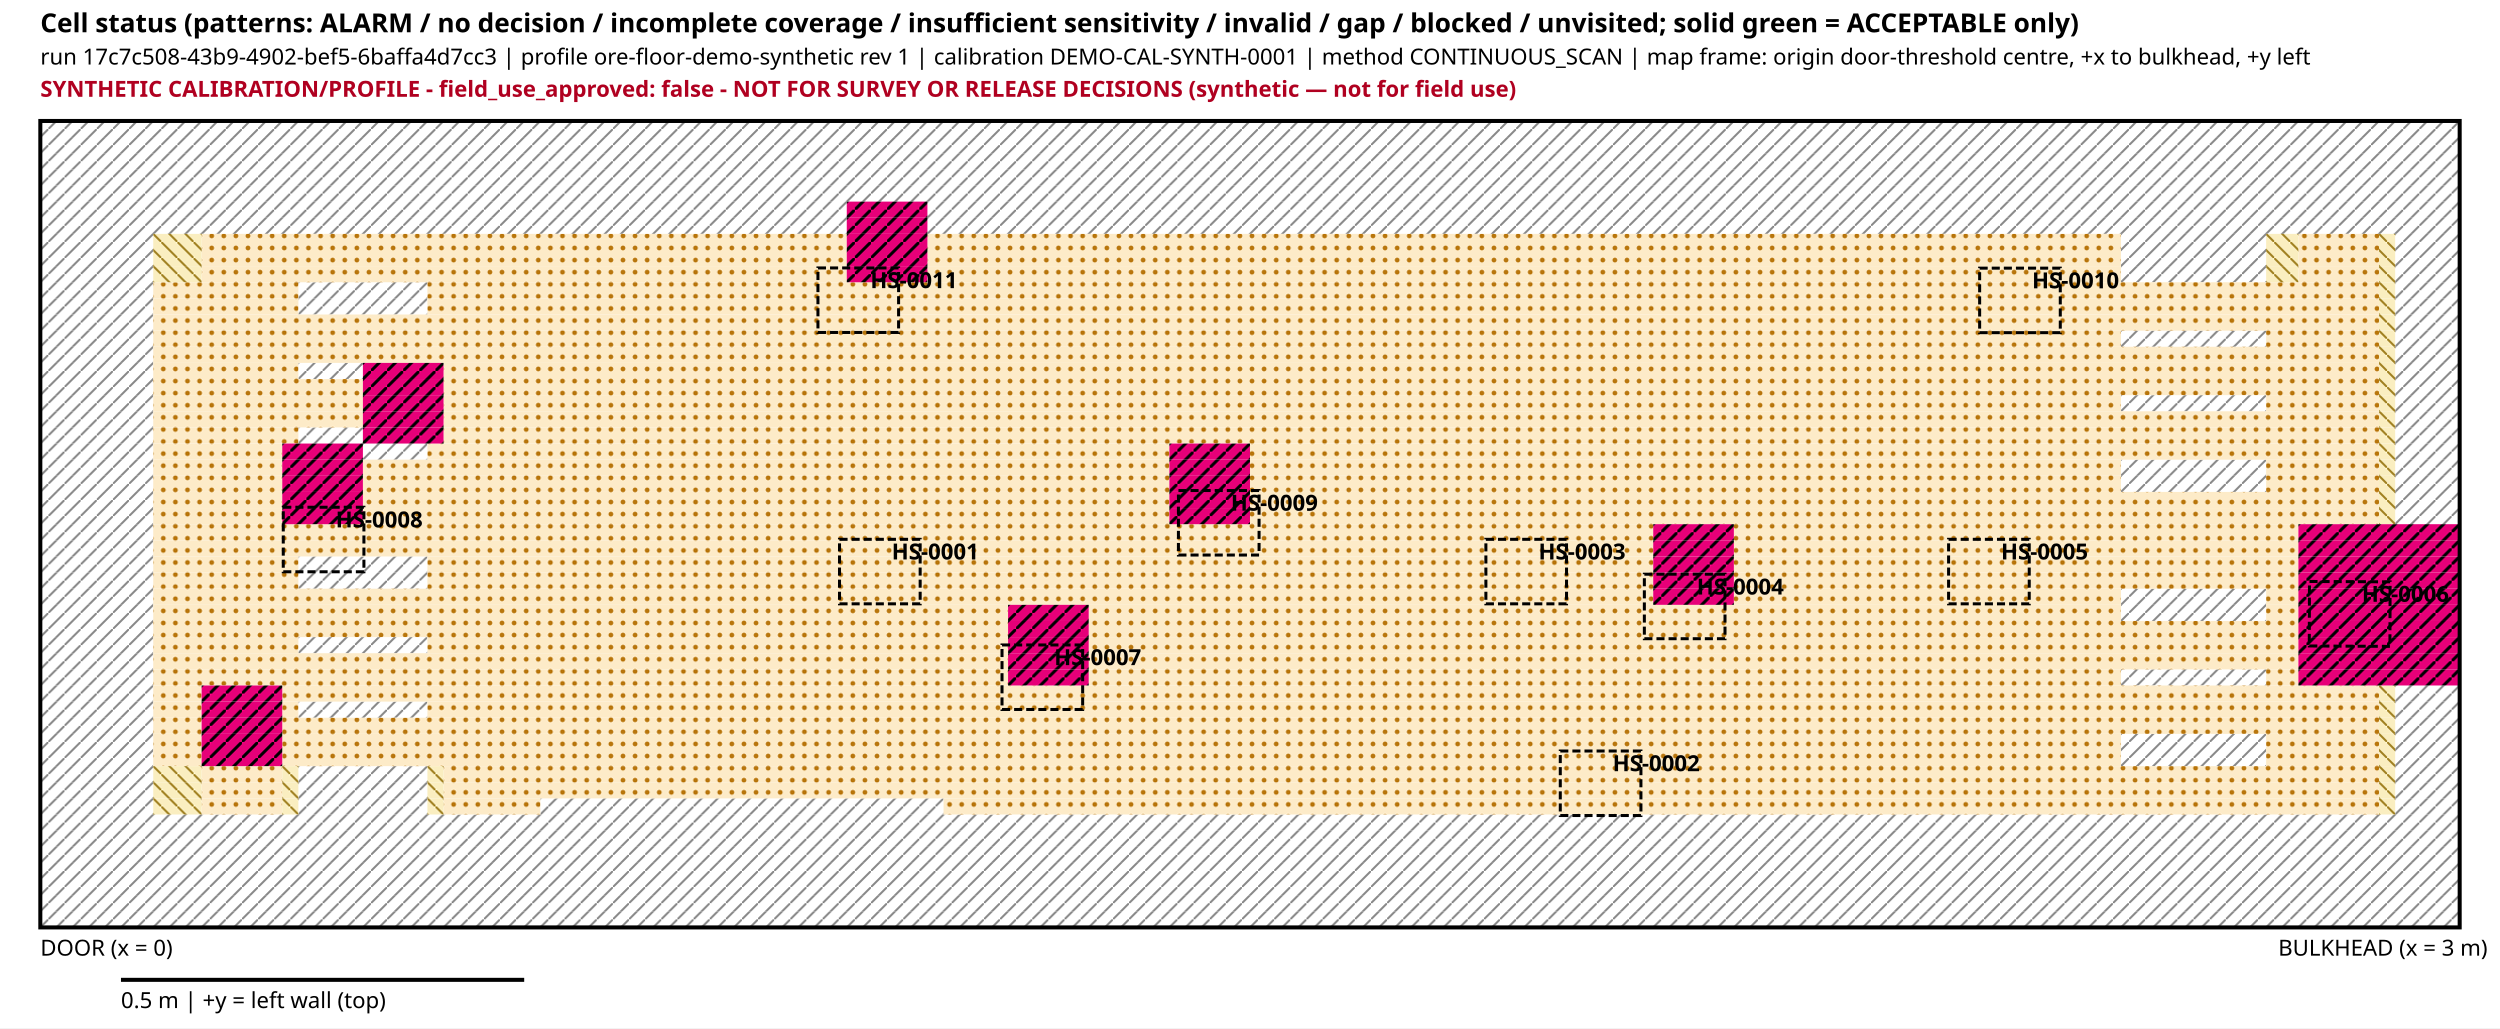
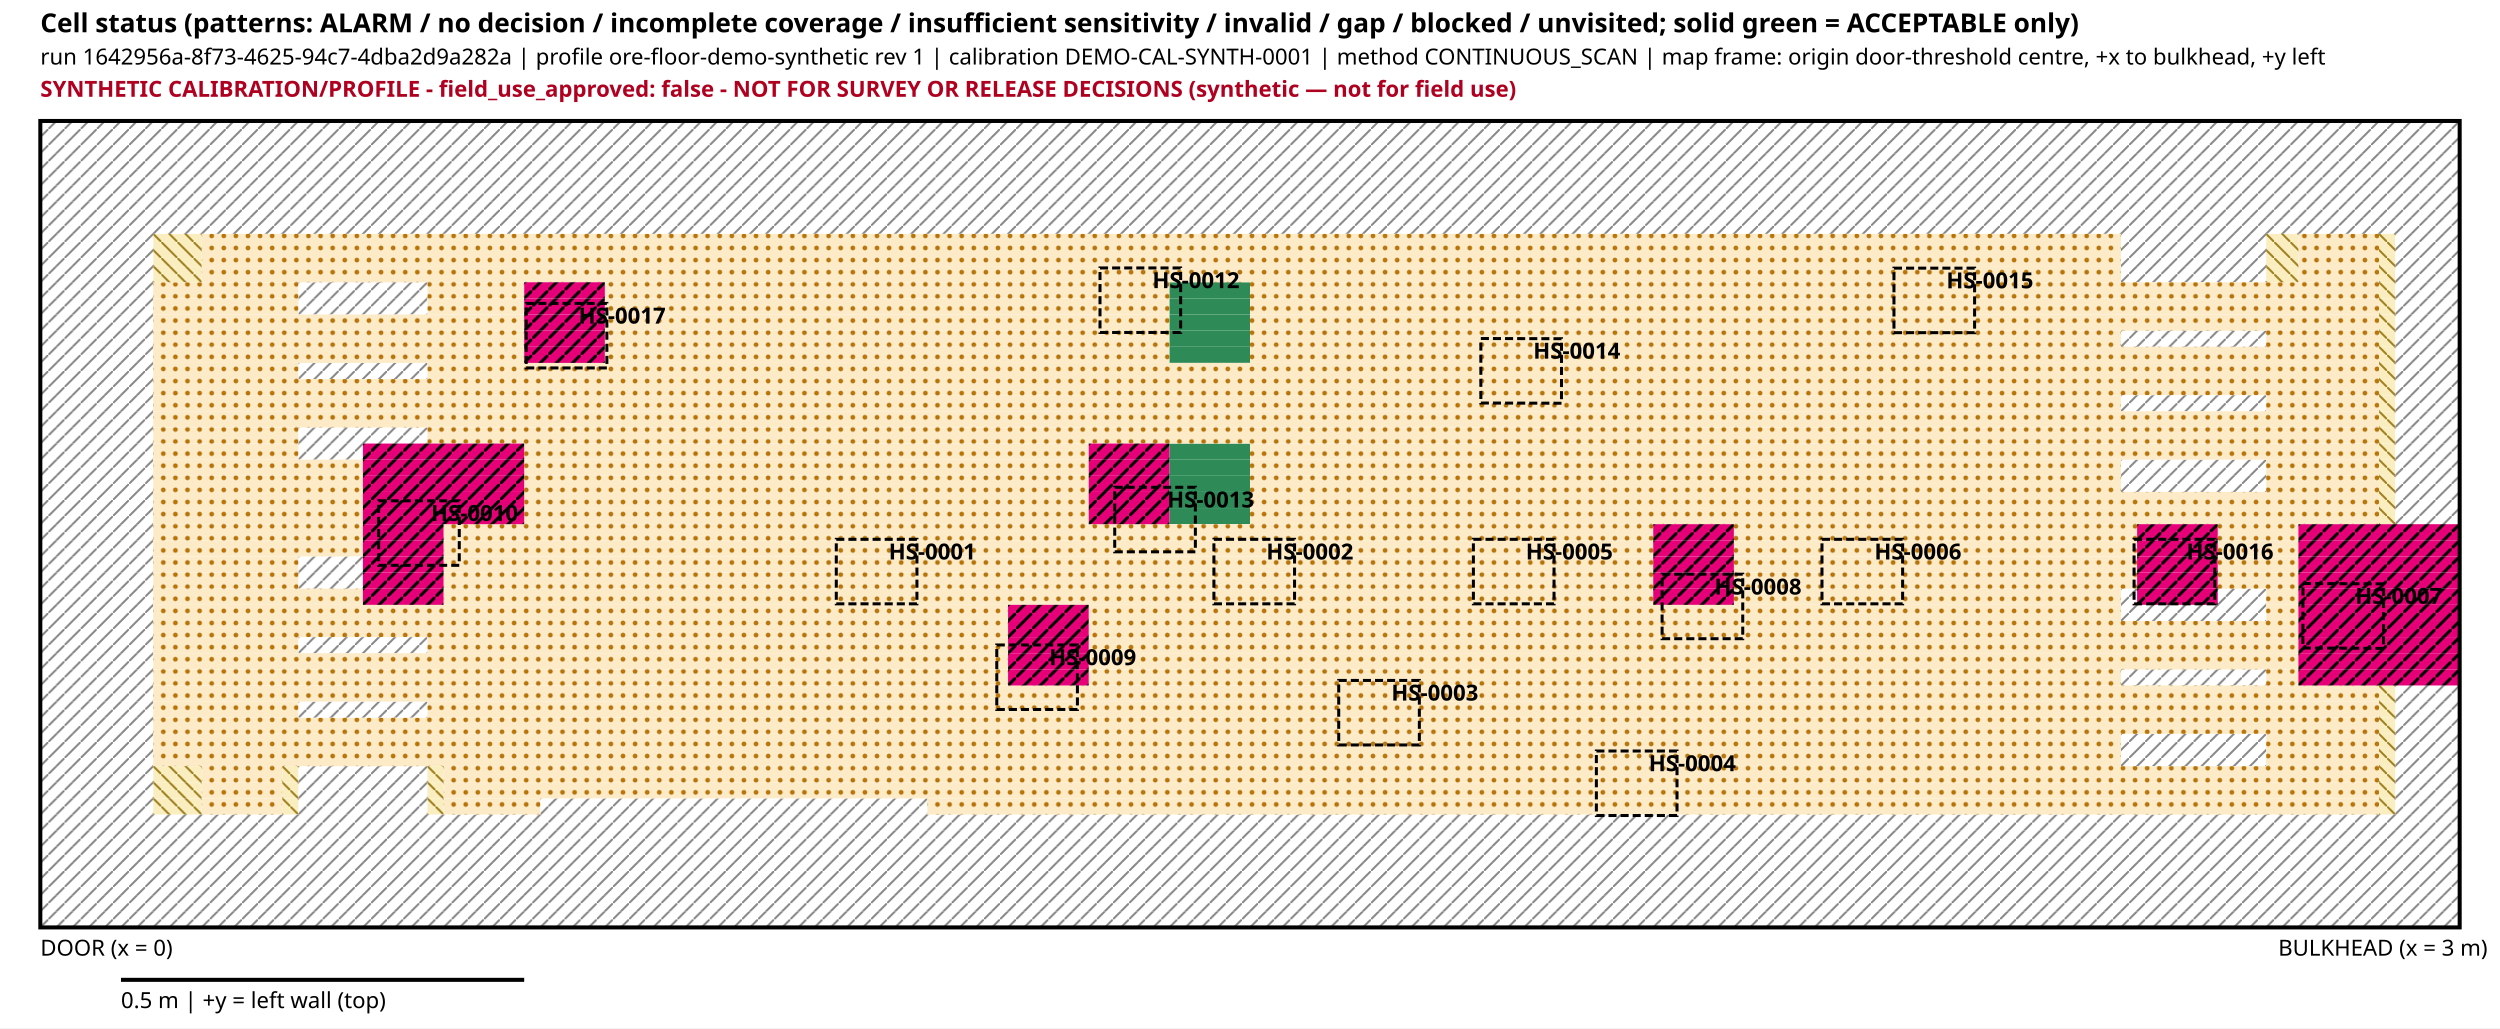
<svg xmlns="http://www.w3.org/2000/svg" width="1240" height="510" viewBox="0 0 1240 510" font-family="sans-serif" font-size="11">
  <defs>
    <pattern id="p-UNVISITED" width="8" height="8" patternUnits="userSpaceOnUse">
      <rect width="8" height="8" fill="#fff" />
      <path d="M0 8L8 0" stroke="#888" stroke-width="1" />
    </pattern>
    <pattern id="p-INVALID_DATA" width="8" height="8" patternUnits="userSpaceOnUse">
      <rect width="8" height="8" fill="#f6d5d5" />
      <path d="M0 0L8 8M0 8L8 0" stroke="#c83c3c" stroke-width="1" />
    </pattern>
    <pattern id="p-INSUFFICIENT_SENSITIVITY" width="6" height="6" patternUnits="userSpaceOnUse">
      <rect width="6" height="6" fill="#fdebc8" />
      <circle cx="3" cy="3" r="1.2" fill="#b9770e" />
    </pattern>
    <pattern id="p-BLOCKED" width="8" height="8" patternUnits="userSpaceOnUse">
      <rect width="8" height="8" fill="#e4dcf0" />
      <path d="M0 4H8" stroke="#785aa0" stroke-width="2" />
    </pattern>
    <pattern id="p-EXCLUDED" width="8" height="8" patternUnits="userSpaceOnUse">
      <rect width="8" height="8" fill="#5a5a5a" />
    </pattern>
    <pattern id="p-ACCEPTABLE" width="8" height="8" patternUnits="userSpaceOnUse">
      <rect width="8" height="8" fill="#2e8b57" />
    </pattern>
    <pattern id="p-NO_DECISION" width="8" height="8" patternUnits="userSpaceOnUse">
      <rect width="8" height="8" fill="#e6e6f2" />
      <path d="M0 4H8M4 0V8" stroke="#6a6aa0" stroke-width="1" />
    </pattern>
    <pattern id="p-INCOMPLETE_COVERAGE" width="8" height="8" patternUnits="userSpaceOnUse">
      <rect width="8" height="8" fill="#faeec0" />
      <path d="M0 0L8 8" stroke="#a08020" stroke-width="1" />
    </pattern>
    <pattern id="p-ALARM" width="8" height="8" patternUnits="userSpaceOnUse">
      <rect width="8" height="8" fill="#e60078" />
      <path d="M0 8L8 0" stroke="#000" stroke-width="1.5" />
    </pattern>
    <pattern id="p-ACQUISITION_GAP" width="8" height="8" patternUnits="userSpaceOnUse">
      <rect width="8" height="8" fill="#ddd" />
      <circle cx="4" cy="4" r="2" fill="#666" />
    </pattern>
  </defs>
  <rect width="1240" height="510" fill="#fff" />
  <text x="20" y="16" font-size="13" font-weight="bold">Cell status (patterns: ALARM / no decision / incomplete coverage / insufficient sensitivity / invalid / gap / blocked / unvisited; solid green = ACCEPTABLE only)</text>
-   <text x="20" y="32">run 17c7c508-43b9-4902-bef5-6baffa4d7cc3 | profile ore-floor-demo-synthetic rev 1 | calibration DEMO-CAL-SYNTH-0001 | method CONTINUOUS_SCAN | map frame: origin door-threshold centre, +x to bulkhead, +y left</text>
+   <text x="20" y="32">run 1642956a-8f73-4625-94c7-4dba2d9a282a | profile ore-floor-demo-synthetic rev 1 | calibration DEMO-CAL-SYNTH-0001 | method CONTINUOUS_SCAN | map frame: origin door-threshold centre, +x to bulkhead, +y left</text>
  <text x="20" y="48" fill="#b00020" font-weight="bold">SYNTHETIC CALIBRATION/PROFILE - field_use_approved: false - NOT FOR SURVEY OR RELEASE DECISIONS (synthetic — not for field use)</text>
  <rect x="20.0" y="452.0" width="1200.0" height="8.0" fill="url(#p-UNVISITED)" />
  <rect x="20.0" y="444.0" width="1200.0" height="8.0" fill="url(#p-UNVISITED)" />
  <rect x="20.0" y="436.0" width="1200.0" height="8.0" fill="url(#p-UNVISITED)" />
  <rect x="20.0" y="428.0" width="1200.0" height="8.0" fill="url(#p-UNVISITED)" />
  <rect x="20.0" y="420.0" width="1200.0" height="8.0" fill="url(#p-UNVISITED)" />
  <rect x="20.0" y="412.0" width="1200.0" height="8.0" fill="url(#p-UNVISITED)" />
  <rect x="20.0" y="404.0" width="1200.0" height="8.0" fill="url(#p-UNVISITED)" />
  <rect x="20.0" y="396.0" width="56.0" height="8.0" fill="url(#p-UNVISITED)" />
  <rect x="148.0" y="396.0" width="64.0" height="8.0" fill="url(#p-UNVISITED)" />
-   <rect x="268.0" y="396.0" width="200.0" height="8.0" fill="url(#p-UNVISITED)" />
+   <rect x="268.0" y="396.0" width="192.0" height="8.0" fill="url(#p-UNVISITED)" />
  <rect x="1188.0" y="396.0" width="32.0" height="8.0" fill="url(#p-UNVISITED)" />
  <rect x="20.0" y="388.0" width="56.0" height="8.0" fill="url(#p-UNVISITED)" />
  <rect x="148.0" y="388.0" width="64.0" height="8.0" fill="url(#p-UNVISITED)" />
  <rect x="1188.0" y="388.0" width="32.0" height="8.0" fill="url(#p-UNVISITED)" />
  <rect x="20.0" y="380.0" width="56.0" height="8.0" fill="url(#p-UNVISITED)" />
  <rect x="148.0" y="380.0" width="64.0" height="8.0" fill="url(#p-UNVISITED)" />
  <rect x="1188.0" y="380.0" width="32.0" height="8.0" fill="url(#p-UNVISITED)" />
  <rect x="20.0" y="372.0" width="56.0" height="8.0" fill="url(#p-UNVISITED)" />
  <rect x="1052.0" y="372.0" width="72.0" height="8.0" fill="url(#p-UNVISITED)" />
  <rect x="1188.0" y="372.0" width="32.0" height="8.0" fill="url(#p-UNVISITED)" />
  <rect x="20.0" y="364.0" width="56.0" height="8.0" fill="url(#p-UNVISITED)" />
  <rect x="1052.0" y="364.0" width="72.0" height="8.0" fill="url(#p-UNVISITED)" />
  <rect x="1188.0" y="364.0" width="32.0" height="8.0" fill="url(#p-UNVISITED)" />
  <rect x="20.0" y="356.0" width="56.0" height="8.0" fill="url(#p-UNVISITED)" />
  <rect x="1188.0" y="356.0" width="32.0" height="8.0" fill="url(#p-UNVISITED)" />
  <rect x="20.0" y="348.0" width="56.0" height="8.0" fill="url(#p-UNVISITED)" />
  <rect x="148.0" y="348.0" width="64.0" height="8.0" fill="url(#p-UNVISITED)" />
  <rect x="1188.0" y="348.0" width="32.0" height="8.0" fill="url(#p-UNVISITED)" />
  <rect x="20.0" y="340.0" width="56.0" height="8.0" fill="url(#p-UNVISITED)" />
  <rect x="1188.0" y="340.0" width="32.0" height="8.0" fill="url(#p-UNVISITED)" />
  <rect x="20.0" y="332.0" width="56.0" height="8.0" fill="url(#p-UNVISITED)" />
  <rect x="1052.0" y="332.0" width="72.0" height="8.0" fill="url(#p-UNVISITED)" />
  <rect x="20.0" y="324.0" width="56.0" height="8.0" fill="url(#p-UNVISITED)" />
  <rect x="20.0" y="316.0" width="56.0" height="8.0" fill="url(#p-UNVISITED)" />
  <rect x="148.0" y="316.0" width="64.0" height="8.0" fill="url(#p-UNVISITED)" />
  <rect x="20.0" y="308.0" width="56.0" height="8.0" fill="url(#p-UNVISITED)" />
  <rect x="20.0" y="300.0" width="56.0" height="8.0" fill="url(#p-UNVISITED)" />
  <rect x="1052.0" y="300.0" width="72.0" height="8.0" fill="url(#p-UNVISITED)" />
  <rect x="20.0" y="292.0" width="56.0" height="8.0" fill="url(#p-UNVISITED)" />
-   <rect x="1052.0" y="292.0" width="72.0" height="8.0" fill="url(#p-UNVISITED)" />
+   <rect x="1052.0" y="292.0" width="8.0" height="8.0" fill="url(#p-UNVISITED)" />
+   <rect x="1100.0" y="292.0" width="24.0" height="8.0" fill="url(#p-UNVISITED)" />
  <rect x="20.0" y="284.0" width="56.0" height="8.0" fill="url(#p-UNVISITED)" />
-   <rect x="148.0" y="284.0" width="64.0" height="8.0" fill="url(#p-UNVISITED)" />
+   <rect x="148.0" y="284.0" width="32.0" height="8.0" fill="url(#p-UNVISITED)" />
  <rect x="20.0" y="276.0" width="56.0" height="8.0" fill="url(#p-UNVISITED)" />
-   <rect x="148.0" y="276.0" width="64.0" height="8.0" fill="url(#p-UNVISITED)" />
+   <rect x="148.0" y="276.0" width="32.0" height="8.0" fill="url(#p-UNVISITED)" />
  <rect x="20.0" y="268.0" width="56.0" height="8.0" fill="url(#p-UNVISITED)" />
  <rect x="20.0" y="260.0" width="56.0" height="8.0" fill="url(#p-UNVISITED)" />
  <rect x="20.0" y="252.0" width="56.0" height="8.0" fill="url(#p-UNVISITED)" />
  <rect x="1188.0" y="252.0" width="32.0" height="8.0" fill="url(#p-UNVISITED)" />
  <rect x="20.0" y="244.0" width="56.0" height="8.0" fill="url(#p-UNVISITED)" />
  <rect x="1188.0" y="244.0" width="32.0" height="8.0" fill="url(#p-UNVISITED)" />
  <rect x="20.0" y="236.0" width="56.0" height="8.0" fill="url(#p-UNVISITED)" />
  <rect x="1052.0" y="236.0" width="72.0" height="8.0" fill="url(#p-UNVISITED)" />
  <rect x="1188.0" y="236.0" width="32.0" height="8.0" fill="url(#p-UNVISITED)" />
  <rect x="20.0" y="228.0" width="56.0" height="8.0" fill="url(#p-UNVISITED)" />
  <rect x="1052.0" y="228.0" width="72.0" height="8.0" fill="url(#p-UNVISITED)" />
  <rect x="1188.0" y="228.0" width="32.0" height="8.0" fill="url(#p-UNVISITED)" />
  <rect x="20.0" y="220.0" width="56.0" height="8.0" fill="url(#p-UNVISITED)" />
-   <rect x="180.0" y="220.0" width="32.0" height="8.0" fill="url(#p-UNVISITED)" />
+   <rect x="148.0" y="220.0" width="32.0" height="8.0" fill="url(#p-UNVISITED)" />
  <rect x="1188.0" y="220.0" width="32.0" height="8.0" fill="url(#p-UNVISITED)" />
  <rect x="20.0" y="212.0" width="56.0" height="8.0" fill="url(#p-UNVISITED)" />
-   <rect x="148.0" y="212.0" width="32.0" height="8.0" fill="url(#p-UNVISITED)" />
+   <rect x="148.0" y="212.0" width="64.0" height="8.0" fill="url(#p-UNVISITED)" />
  <rect x="1188.0" y="212.0" width="32.0" height="8.0" fill="url(#p-UNVISITED)" />
  <rect x="20.0" y="204.0" width="56.0" height="8.0" fill="url(#p-UNVISITED)" />
  <rect x="1188.0" y="204.0" width="32.0" height="8.0" fill="url(#p-UNVISITED)" />
  <rect x="20.0" y="196.0" width="56.0" height="8.0" fill="url(#p-UNVISITED)" />
  <rect x="1052.0" y="196.0" width="72.0" height="8.0" fill="url(#p-UNVISITED)" />
  <rect x="1188.0" y="196.0" width="32.0" height="8.0" fill="url(#p-UNVISITED)" />
  <rect x="20.0" y="188.0" width="56.0" height="8.0" fill="url(#p-UNVISITED)" />
  <rect x="1188.0" y="188.0" width="32.0" height="8.0" fill="url(#p-UNVISITED)" />
  <rect x="20.0" y="180.0" width="56.0" height="8.0" fill="url(#p-UNVISITED)" />
-   <rect x="148.0" y="180.0" width="32.0" height="8.0" fill="url(#p-UNVISITED)" />
+   <rect x="148.0" y="180.0" width="64.0" height="8.0" fill="url(#p-UNVISITED)" />
  <rect x="1188.0" y="180.0" width="32.0" height="8.0" fill="url(#p-UNVISITED)" />
  <rect x="20.0" y="172.0" width="56.0" height="8.0" fill="url(#p-UNVISITED)" />
  <rect x="1188.0" y="172.0" width="32.0" height="8.0" fill="url(#p-UNVISITED)" />
  <rect x="20.0" y="164.0" width="56.0" height="8.0" fill="url(#p-UNVISITED)" />
  <rect x="1052.0" y="164.0" width="72.0" height="8.0" fill="url(#p-UNVISITED)" />
  <rect x="1188.0" y="164.0" width="32.0" height="8.0" fill="url(#p-UNVISITED)" />
  <rect x="20.0" y="156.0" width="56.0" height="8.0" fill="url(#p-UNVISITED)" />
  <rect x="1188.0" y="156.0" width="32.0" height="8.0" fill="url(#p-UNVISITED)" />
  <rect x="20.0" y="148.0" width="56.0" height="8.0" fill="url(#p-UNVISITED)" />
  <rect x="148.0" y="148.0" width="64.0" height="8.0" fill="url(#p-UNVISITED)" />
  <rect x="1188.0" y="148.0" width="32.0" height="8.0" fill="url(#p-UNVISITED)" />
  <rect x="20.0" y="140.0" width="56.0" height="8.0" fill="url(#p-UNVISITED)" />
  <rect x="148.0" y="140.0" width="64.0" height="8.0" fill="url(#p-UNVISITED)" />
  <rect x="1188.0" y="140.0" width="32.0" height="8.0" fill="url(#p-UNVISITED)" />
  <rect x="20.0" y="132.0" width="56.0" height="8.0" fill="url(#p-UNVISITED)" />
  <rect x="1052.0" y="132.0" width="72.0" height="8.0" fill="url(#p-UNVISITED)" />
  <rect x="1188.0" y="132.0" width="32.0" height="8.0" fill="url(#p-UNVISITED)" />
  <rect x="20.0" y="124.0" width="56.0" height="8.0" fill="url(#p-UNVISITED)" />
  <rect x="1052.0" y="124.0" width="72.0" height="8.0" fill="url(#p-UNVISITED)" />
  <rect x="1188.0" y="124.0" width="32.0" height="8.0" fill="url(#p-UNVISITED)" />
  <rect x="20.0" y="116.0" width="56.0" height="8.0" fill="url(#p-UNVISITED)" />
  <rect x="1052.0" y="116.0" width="72.0" height="8.0" fill="url(#p-UNVISITED)" />
  <rect x="1188.0" y="116.0" width="32.0" height="8.0" fill="url(#p-UNVISITED)" />
-   <rect x="20.0" y="108.0" width="400.0" height="8.0" fill="url(#p-UNVISITED)" />
-   <rect x="460.0" y="108.0" width="760.0" height="8.0" fill="url(#p-UNVISITED)" />
-   <rect x="20.0" y="100.0" width="400.0" height="8.0" fill="url(#p-UNVISITED)" />
-   <rect x="460.0" y="100.0" width="760.0" height="8.0" fill="url(#p-UNVISITED)" />
+   <rect x="20.0" y="108.0" width="1200.0" height="8.0" fill="url(#p-UNVISITED)" />
+   <rect x="20.0" y="100.0" width="1200.0" height="8.0" fill="url(#p-UNVISITED)" />
  <rect x="20.0" y="92.0" width="1200.0" height="8.0" fill="url(#p-UNVISITED)" />
  <rect x="20.0" y="84.0" width="1200.0" height="8.0" fill="url(#p-UNVISITED)" />
  <rect x="20.0" y="76.0" width="1200.0" height="8.0" fill="url(#p-UNVISITED)" />
  <rect x="20.0" y="68.0" width="1200.0" height="8.0" fill="url(#p-UNVISITED)" />
  <rect x="20.0" y="60.0" width="1200.0" height="8.0" fill="url(#p-UNVISITED)" />
+   <rect x="580.0" y="252.0" width="40.0" height="8.0" fill="url(#p-ACCEPTABLE)" />
+   <rect x="580.0" y="244.0" width="40.0" height="8.0" fill="url(#p-ACCEPTABLE)" />
+   <rect x="580.0" y="236.0" width="40.0" height="8.0" fill="url(#p-ACCEPTABLE)" />
+   <rect x="580.0" y="228.0" width="40.0" height="8.0" fill="url(#p-ACCEPTABLE)" />
+   <rect x="580.0" y="220.0" width="40.0" height="8.0" fill="url(#p-ACCEPTABLE)" />
+   <rect x="580.0" y="172.0" width="40.0" height="8.0" fill="url(#p-ACCEPTABLE)" />
+   <rect x="580.0" y="164.0" width="40.0" height="8.0" fill="url(#p-ACCEPTABLE)" />
+   <rect x="580.0" y="156.0" width="40.0" height="8.0" fill="url(#p-ACCEPTABLE)" />
+   <rect x="580.0" y="148.0" width="40.0" height="8.0" fill="url(#p-ACCEPTABLE)" />
+   <rect x="580.0" y="140.0" width="40.0" height="8.0" fill="url(#p-ACCEPTABLE)" />
  <rect x="100.0" y="396.0" width="40.0" height="8.0" fill="url(#p-INSUFFICIENT_SENSITIVITY)" />
  <rect x="220.0" y="396.0" width="48.0" height="8.0" fill="url(#p-INSUFFICIENT_SENSITIVITY)" />
-   <rect x="468.0" y="396.0" width="712.0" height="8.0" fill="url(#p-INSUFFICIENT_SENSITIVITY)" />
+   <rect x="460.0" y="396.0" width="720.0" height="8.0" fill="url(#p-INSUFFICIENT_SENSITIVITY)" />
  <rect x="100.0" y="388.0" width="40.0" height="8.0" fill="url(#p-INSUFFICIENT_SENSITIVITY)" />
  <rect x="220.0" y="388.0" width="960.0" height="8.0" fill="url(#p-INSUFFICIENT_SENSITIVITY)" />
  <rect x="100.0" y="380.0" width="40.0" height="8.0" fill="url(#p-INSUFFICIENT_SENSITIVITY)" />
  <rect x="220.0" y="380.0" width="960.0" height="8.0" fill="url(#p-INSUFFICIENT_SENSITIVITY)" />
-   <rect x="76.0" y="372.0" width="24.0" height="8.0" fill="url(#p-INSUFFICIENT_SENSITIVITY)" />
-   <rect x="140.0" y="372.0" width="912.0" height="8.0" fill="url(#p-INSUFFICIENT_SENSITIVITY)" />
+   <rect x="76.0" y="372.0" width="976.0" height="8.0" fill="url(#p-INSUFFICIENT_SENSITIVITY)" />
  <rect x="1124.0" y="372.0" width="56.0" height="8.0" fill="url(#p-INSUFFICIENT_SENSITIVITY)" />
-   <rect x="76.0" y="364.0" width="24.0" height="8.0" fill="url(#p-INSUFFICIENT_SENSITIVITY)" />
-   <rect x="140.0" y="364.0" width="912.0" height="8.0" fill="url(#p-INSUFFICIENT_SENSITIVITY)" />
+   <rect x="76.0" y="364.0" width="976.0" height="8.0" fill="url(#p-INSUFFICIENT_SENSITIVITY)" />
  <rect x="1124.0" y="364.0" width="56.0" height="8.0" fill="url(#p-INSUFFICIENT_SENSITIVITY)" />
-   <rect x="76.0" y="356.0" width="24.0" height="8.0" fill="url(#p-INSUFFICIENT_SENSITIVITY)" />
-   <rect x="140.0" y="356.0" width="1040.0" height="8.0" fill="url(#p-INSUFFICIENT_SENSITIVITY)" />
-   <rect x="76.0" y="348.0" width="24.0" height="8.0" fill="url(#p-INSUFFICIENT_SENSITIVITY)" />
-   <rect x="140.0" y="348.0" width="8.0" height="8.0" fill="url(#p-INSUFFICIENT_SENSITIVITY)" />
+   <rect x="76.0" y="356.0" width="1104.0" height="8.0" fill="url(#p-INSUFFICIENT_SENSITIVITY)" />
+   <rect x="76.0" y="348.0" width="72.0" height="8.0" fill="url(#p-INSUFFICIENT_SENSITIVITY)" />
  <rect x="212.0" y="348.0" width="968.0" height="8.0" fill="url(#p-INSUFFICIENT_SENSITIVITY)" />
-   <rect x="76.0" y="340.0" width="24.0" height="8.0" fill="url(#p-INSUFFICIENT_SENSITIVITY)" />
-   <rect x="140.0" y="340.0" width="1040.0" height="8.0" fill="url(#p-INSUFFICIENT_SENSITIVITY)" />
+   <rect x="76.0" y="340.0" width="1104.0" height="8.0" fill="url(#p-INSUFFICIENT_SENSITIVITY)" />
  <rect x="76.0" y="332.0" width="424.0" height="8.0" fill="url(#p-INSUFFICIENT_SENSITIVITY)" />
  <rect x="540.0" y="332.0" width="512.0" height="8.0" fill="url(#p-INSUFFICIENT_SENSITIVITY)" />
  <rect x="1124.0" y="332.0" width="16.0" height="8.0" fill="url(#p-INSUFFICIENT_SENSITIVITY)" />
  <rect x="76.0" y="324.0" width="424.0" height="8.0" fill="url(#p-INSUFFICIENT_SENSITIVITY)" />
  <rect x="540.0" y="324.0" width="600.0" height="8.0" fill="url(#p-INSUFFICIENT_SENSITIVITY)" />
  <rect x="76.0" y="316.0" width="72.0" height="8.0" fill="url(#p-INSUFFICIENT_SENSITIVITY)" />
  <rect x="212.0" y="316.0" width="288.0" height="8.0" fill="url(#p-INSUFFICIENT_SENSITIVITY)" />
  <rect x="540.0" y="316.0" width="600.0" height="8.0" fill="url(#p-INSUFFICIENT_SENSITIVITY)" />
  <rect x="76.0" y="308.0" width="424.0" height="8.0" fill="url(#p-INSUFFICIENT_SENSITIVITY)" />
  <rect x="540.0" y="308.0" width="600.0" height="8.0" fill="url(#p-INSUFFICIENT_SENSITIVITY)" />
  <rect x="76.0" y="300.0" width="424.0" height="8.0" fill="url(#p-INSUFFICIENT_SENSITIVITY)" />
  <rect x="540.0" y="300.0" width="512.0" height="8.0" fill="url(#p-INSUFFICIENT_SENSITIVITY)" />
  <rect x="1124.0" y="300.0" width="16.0" height="8.0" fill="url(#p-INSUFFICIENT_SENSITIVITY)" />
-   <rect x="76.0" y="292.0" width="744.0" height="8.0" fill="url(#p-INSUFFICIENT_SENSITIVITY)" />
+   <rect x="76.0" y="292.0" width="104.0" height="8.0" fill="url(#p-INSUFFICIENT_SENSITIVITY)" />
+   <rect x="220.0" y="292.0" width="600.0" height="8.0" fill="url(#p-INSUFFICIENT_SENSITIVITY)" />
  <rect x="860.0" y="292.0" width="192.0" height="8.0" fill="url(#p-INSUFFICIENT_SENSITIVITY)" />
  <rect x="1124.0" y="292.0" width="16.0" height="8.0" fill="url(#p-INSUFFICIENT_SENSITIVITY)" />
  <rect x="76.0" y="284.0" width="72.0" height="8.0" fill="url(#p-INSUFFICIENT_SENSITIVITY)" />
-   <rect x="212.0" y="284.0" width="608.0" height="8.0" fill="url(#p-INSUFFICIENT_SENSITIVITY)" />
-   <rect x="860.0" y="284.0" width="280.0" height="8.0" fill="url(#p-INSUFFICIENT_SENSITIVITY)" />
+   <rect x="220.0" y="284.0" width="600.0" height="8.0" fill="url(#p-INSUFFICIENT_SENSITIVITY)" />
+   <rect x="860.0" y="284.0" width="200.0" height="8.0" fill="url(#p-INSUFFICIENT_SENSITIVITY)" />
+   <rect x="1100.0" y="284.0" width="40.0" height="8.0" fill="url(#p-INSUFFICIENT_SENSITIVITY)" />
  <rect x="76.0" y="276.0" width="72.0" height="8.0" fill="url(#p-INSUFFICIENT_SENSITIVITY)" />
-   <rect x="212.0" y="276.0" width="608.0" height="8.0" fill="url(#p-INSUFFICIENT_SENSITIVITY)" />
-   <rect x="860.0" y="276.0" width="280.0" height="8.0" fill="url(#p-INSUFFICIENT_SENSITIVITY)" />
-   <rect x="76.0" y="268.0" width="744.0" height="8.0" fill="url(#p-INSUFFICIENT_SENSITIVITY)" />
-   <rect x="860.0" y="268.0" width="280.0" height="8.0" fill="url(#p-INSUFFICIENT_SENSITIVITY)" />
-   <rect x="76.0" y="260.0" width="744.0" height="8.0" fill="url(#p-INSUFFICIENT_SENSITIVITY)" />
-   <rect x="860.0" y="260.0" width="280.0" height="8.0" fill="url(#p-INSUFFICIENT_SENSITIVITY)" />
-   <rect x="76.0" y="252.0" width="64.0" height="8.0" fill="url(#p-INSUFFICIENT_SENSITIVITY)" />
-   <rect x="180.0" y="252.0" width="400.0" height="8.0" fill="url(#p-INSUFFICIENT_SENSITIVITY)" />
+   <rect x="220.0" y="276.0" width="600.0" height="8.0" fill="url(#p-INSUFFICIENT_SENSITIVITY)" />
+   <rect x="860.0" y="276.0" width="200.0" height="8.0" fill="url(#p-INSUFFICIENT_SENSITIVITY)" />
+   <rect x="1100.0" y="276.0" width="40.0" height="8.0" fill="url(#p-INSUFFICIENT_SENSITIVITY)" />
+   <rect x="76.0" y="268.0" width="104.0" height="8.0" fill="url(#p-INSUFFICIENT_SENSITIVITY)" />
+   <rect x="220.0" y="268.0" width="600.0" height="8.0" fill="url(#p-INSUFFICIENT_SENSITIVITY)" />
+   <rect x="860.0" y="268.0" width="200.0" height="8.0" fill="url(#p-INSUFFICIENT_SENSITIVITY)" />
+   <rect x="1100.0" y="268.0" width="40.0" height="8.0" fill="url(#p-INSUFFICIENT_SENSITIVITY)" />
+   <rect x="76.0" y="260.0" width="104.0" height="8.0" fill="url(#p-INSUFFICIENT_SENSITIVITY)" />
+   <rect x="220.0" y="260.0" width="600.0" height="8.0" fill="url(#p-INSUFFICIENT_SENSITIVITY)" />
+   <rect x="860.0" y="260.0" width="200.0" height="8.0" fill="url(#p-INSUFFICIENT_SENSITIVITY)" />
+   <rect x="1100.0" y="260.0" width="40.0" height="8.0" fill="url(#p-INSUFFICIENT_SENSITIVITY)" />
+   <rect x="76.0" y="252.0" width="104.0" height="8.0" fill="url(#p-INSUFFICIENT_SENSITIVITY)" />
+   <rect x="260.0" y="252.0" width="280.0" height="8.0" fill="url(#p-INSUFFICIENT_SENSITIVITY)" />
  <rect x="620.0" y="252.0" width="560.0" height="8.0" fill="url(#p-INSUFFICIENT_SENSITIVITY)" />
-   <rect x="76.0" y="244.0" width="64.0" height="8.0" fill="url(#p-INSUFFICIENT_SENSITIVITY)" />
-   <rect x="180.0" y="244.0" width="400.0" height="8.0" fill="url(#p-INSUFFICIENT_SENSITIVITY)" />
+   <rect x="76.0" y="244.0" width="104.0" height="8.0" fill="url(#p-INSUFFICIENT_SENSITIVITY)" />
+   <rect x="260.0" y="244.0" width="280.0" height="8.0" fill="url(#p-INSUFFICIENT_SENSITIVITY)" />
  <rect x="620.0" y="244.0" width="560.0" height="8.0" fill="url(#p-INSUFFICIENT_SENSITIVITY)" />
-   <rect x="76.0" y="236.0" width="64.0" height="8.0" fill="url(#p-INSUFFICIENT_SENSITIVITY)" />
-   <rect x="180.0" y="236.0" width="400.0" height="8.0" fill="url(#p-INSUFFICIENT_SENSITIVITY)" />
+   <rect x="76.0" y="236.0" width="104.0" height="8.0" fill="url(#p-INSUFFICIENT_SENSITIVITY)" />
+   <rect x="260.0" y="236.0" width="280.0" height="8.0" fill="url(#p-INSUFFICIENT_SENSITIVITY)" />
  <rect x="620.0" y="236.0" width="432.0" height="8.0" fill="url(#p-INSUFFICIENT_SENSITIVITY)" />
  <rect x="1124.0" y="236.0" width="56.0" height="8.0" fill="url(#p-INSUFFICIENT_SENSITIVITY)" />
-   <rect x="76.0" y="228.0" width="64.0" height="8.0" fill="url(#p-INSUFFICIENT_SENSITIVITY)" />
-   <rect x="180.0" y="228.0" width="400.0" height="8.0" fill="url(#p-INSUFFICIENT_SENSITIVITY)" />
+   <rect x="76.0" y="228.0" width="104.0" height="8.0" fill="url(#p-INSUFFICIENT_SENSITIVITY)" />
+   <rect x="260.0" y="228.0" width="280.0" height="8.0" fill="url(#p-INSUFFICIENT_SENSITIVITY)" />
  <rect x="620.0" y="228.0" width="432.0" height="8.0" fill="url(#p-INSUFFICIENT_SENSITIVITY)" />
  <rect x="1124.0" y="228.0" width="56.0" height="8.0" fill="url(#p-INSUFFICIENT_SENSITIVITY)" />
-   <rect x="76.0" y="220.0" width="64.0" height="8.0" fill="url(#p-INSUFFICIENT_SENSITIVITY)" />
-   <rect x="212.0" y="220.0" width="368.0" height="8.0" fill="url(#p-INSUFFICIENT_SENSITIVITY)" />
+   <rect x="76.0" y="220.0" width="72.0" height="8.0" fill="url(#p-INSUFFICIENT_SENSITIVITY)" />
+   <rect x="260.0" y="220.0" width="280.0" height="8.0" fill="url(#p-INSUFFICIENT_SENSITIVITY)" />
  <rect x="620.0" y="220.0" width="560.0" height="8.0" fill="url(#p-INSUFFICIENT_SENSITIVITY)" />
  <rect x="76.0" y="212.0" width="72.0" height="8.0" fill="url(#p-INSUFFICIENT_SENSITIVITY)" />
-   <rect x="220.0" y="212.0" width="960.0" height="8.0" fill="url(#p-INSUFFICIENT_SENSITIVITY)" />
-   <rect x="76.0" y="204.0" width="104.0" height="8.0" fill="url(#p-INSUFFICIENT_SENSITIVITY)" />
-   <rect x="220.0" y="204.0" width="960.0" height="8.0" fill="url(#p-INSUFFICIENT_SENSITIVITY)" />
-   <rect x="76.0" y="196.0" width="104.0" height="8.0" fill="url(#p-INSUFFICIENT_SENSITIVITY)" />
-   <rect x="220.0" y="196.0" width="832.0" height="8.0" fill="url(#p-INSUFFICIENT_SENSITIVITY)" />
+   <rect x="212.0" y="212.0" width="968.0" height="8.0" fill="url(#p-INSUFFICIENT_SENSITIVITY)" />
+   <rect x="76.0" y="204.0" width="1104.0" height="8.0" fill="url(#p-INSUFFICIENT_SENSITIVITY)" />
+   <rect x="76.0" y="196.0" width="976.0" height="8.0" fill="url(#p-INSUFFICIENT_SENSITIVITY)" />
  <rect x="1124.0" y="196.0" width="56.0" height="8.0" fill="url(#p-INSUFFICIENT_SENSITIVITY)" />
-   <rect x="76.0" y="188.0" width="104.0" height="8.0" fill="url(#p-INSUFFICIENT_SENSITIVITY)" />
-   <rect x="220.0" y="188.0" width="960.0" height="8.0" fill="url(#p-INSUFFICIENT_SENSITIVITY)" />
+   <rect x="76.0" y="188.0" width="1104.0" height="8.0" fill="url(#p-INSUFFICIENT_SENSITIVITY)" />
  <rect x="76.0" y="180.0" width="72.0" height="8.0" fill="url(#p-INSUFFICIENT_SENSITIVITY)" />
-   <rect x="220.0" y="180.0" width="960.0" height="8.0" fill="url(#p-INSUFFICIENT_SENSITIVITY)" />
-   <rect x="76.0" y="172.0" width="1104.0" height="8.0" fill="url(#p-INSUFFICIENT_SENSITIVITY)" />
-   <rect x="76.0" y="164.0" width="976.0" height="8.0" fill="url(#p-INSUFFICIENT_SENSITIVITY)" />
+   <rect x="212.0" y="180.0" width="968.0" height="8.0" fill="url(#p-INSUFFICIENT_SENSITIVITY)" />
+   <rect x="76.0" y="172.0" width="184.0" height="8.0" fill="url(#p-INSUFFICIENT_SENSITIVITY)" />
+   <rect x="300.0" y="172.0" width="280.0" height="8.0" fill="url(#p-INSUFFICIENT_SENSITIVITY)" />
+   <rect x="620.0" y="172.0" width="560.0" height="8.0" fill="url(#p-INSUFFICIENT_SENSITIVITY)" />
+   <rect x="76.0" y="164.0" width="184.0" height="8.0" fill="url(#p-INSUFFICIENT_SENSITIVITY)" />
+   <rect x="300.0" y="164.0" width="280.0" height="8.0" fill="url(#p-INSUFFICIENT_SENSITIVITY)" />
+   <rect x="620.0" y="164.0" width="432.0" height="8.0" fill="url(#p-INSUFFICIENT_SENSITIVITY)" />
  <rect x="1124.0" y="164.0" width="56.0" height="8.0" fill="url(#p-INSUFFICIENT_SENSITIVITY)" />
-   <rect x="76.0" y="156.0" width="1104.0" height="8.0" fill="url(#p-INSUFFICIENT_SENSITIVITY)" />
+   <rect x="76.0" y="156.0" width="184.0" height="8.0" fill="url(#p-INSUFFICIENT_SENSITIVITY)" />
+   <rect x="300.0" y="156.0" width="280.0" height="8.0" fill="url(#p-INSUFFICIENT_SENSITIVITY)" />
+   <rect x="620.0" y="156.0" width="560.0" height="8.0" fill="url(#p-INSUFFICIENT_SENSITIVITY)" />
  <rect x="76.0" y="148.0" width="72.0" height="8.0" fill="url(#p-INSUFFICIENT_SENSITIVITY)" />
-   <rect x="212.0" y="148.0" width="968.0" height="8.0" fill="url(#p-INSUFFICIENT_SENSITIVITY)" />
+   <rect x="212.0" y="148.0" width="48.0" height="8.0" fill="url(#p-INSUFFICIENT_SENSITIVITY)" />
+   <rect x="300.0" y="148.0" width="280.0" height="8.0" fill="url(#p-INSUFFICIENT_SENSITIVITY)" />
+   <rect x="620.0" y="148.0" width="560.0" height="8.0" fill="url(#p-INSUFFICIENT_SENSITIVITY)" />
  <rect x="76.0" y="140.0" width="72.0" height="8.0" fill="url(#p-INSUFFICIENT_SENSITIVITY)" />
-   <rect x="212.0" y="140.0" width="968.0" height="8.0" fill="url(#p-INSUFFICIENT_SENSITIVITY)" />
-   <rect x="100.0" y="132.0" width="320.0" height="8.0" fill="url(#p-INSUFFICIENT_SENSITIVITY)" />
-   <rect x="460.0" y="132.0" width="592.0" height="8.0" fill="url(#p-INSUFFICIENT_SENSITIVITY)" />
+   <rect x="212.0" y="140.0" width="48.0" height="8.0" fill="url(#p-INSUFFICIENT_SENSITIVITY)" />
+   <rect x="300.0" y="140.0" width="280.0" height="8.0" fill="url(#p-INSUFFICIENT_SENSITIVITY)" />
+   <rect x="620.0" y="140.0" width="560.0" height="8.0" fill="url(#p-INSUFFICIENT_SENSITIVITY)" />
+   <rect x="100.0" y="132.0" width="952.0" height="8.0" fill="url(#p-INSUFFICIENT_SENSITIVITY)" />
  <rect x="1140.0" y="132.0" width="40.0" height="8.0" fill="url(#p-INSUFFICIENT_SENSITIVITY)" />
-   <rect x="100.0" y="124.0" width="320.0" height="8.0" fill="url(#p-INSUFFICIENT_SENSITIVITY)" />
-   <rect x="460.0" y="124.0" width="592.0" height="8.0" fill="url(#p-INSUFFICIENT_SENSITIVITY)" />
+   <rect x="100.0" y="124.0" width="952.0" height="8.0" fill="url(#p-INSUFFICIENT_SENSITIVITY)" />
  <rect x="1140.0" y="124.0" width="40.0" height="8.0" fill="url(#p-INSUFFICIENT_SENSITIVITY)" />
-   <rect x="100.0" y="116.0" width="320.0" height="8.0" fill="url(#p-INSUFFICIENT_SENSITIVITY)" />
-   <rect x="460.0" y="116.0" width="592.0" height="8.0" fill="url(#p-INSUFFICIENT_SENSITIVITY)" />
+   <rect x="100.0" y="116.0" width="952.0" height="8.0" fill="url(#p-INSUFFICIENT_SENSITIVITY)" />
  <rect x="1140.0" y="116.0" width="40.0" height="8.0" fill="url(#p-INSUFFICIENT_SENSITIVITY)" />
  <rect x="76.0" y="396.0" width="24.0" height="8.0" fill="url(#p-INCOMPLETE_COVERAGE)" />
  <rect x="140.0" y="396.0" width="8.0" height="8.0" fill="url(#p-INCOMPLETE_COVERAGE)" />
  <rect x="212.0" y="396.0" width="8.0" height="8.0" fill="url(#p-INCOMPLETE_COVERAGE)" />
  <rect x="1180.0" y="396.0" width="8.0" height="8.0" fill="url(#p-INCOMPLETE_COVERAGE)" />
  <rect x="76.0" y="388.0" width="24.0" height="8.0" fill="url(#p-INCOMPLETE_COVERAGE)" />
  <rect x="140.0" y="388.0" width="8.0" height="8.0" fill="url(#p-INCOMPLETE_COVERAGE)" />
  <rect x="212.0" y="388.0" width="8.0" height="8.0" fill="url(#p-INCOMPLETE_COVERAGE)" />
  <rect x="1180.0" y="388.0" width="8.0" height="8.0" fill="url(#p-INCOMPLETE_COVERAGE)" />
  <rect x="76.0" y="380.0" width="24.0" height="8.0" fill="url(#p-INCOMPLETE_COVERAGE)" />
  <rect x="140.0" y="380.0" width="8.0" height="8.0" fill="url(#p-INCOMPLETE_COVERAGE)" />
  <rect x="212.0" y="380.0" width="8.0" height="8.0" fill="url(#p-INCOMPLETE_COVERAGE)" />
  <rect x="1180.0" y="380.0" width="8.0" height="8.0" fill="url(#p-INCOMPLETE_COVERAGE)" />
  <rect x="1180.0" y="372.0" width="8.0" height="8.0" fill="url(#p-INCOMPLETE_COVERAGE)" />
  <rect x="1180.0" y="364.0" width="8.0" height="8.0" fill="url(#p-INCOMPLETE_COVERAGE)" />
  <rect x="1180.0" y="356.0" width="8.0" height="8.0" fill="url(#p-INCOMPLETE_COVERAGE)" />
  <rect x="1180.0" y="348.0" width="8.0" height="8.0" fill="url(#p-INCOMPLETE_COVERAGE)" />
  <rect x="1180.0" y="340.0" width="8.0" height="8.0" fill="url(#p-INCOMPLETE_COVERAGE)" />
  <rect x="1180.0" y="252.0" width="8.0" height="8.0" fill="url(#p-INCOMPLETE_COVERAGE)" />
  <rect x="1180.0" y="244.0" width="8.0" height="8.0" fill="url(#p-INCOMPLETE_COVERAGE)" />
  <rect x="1180.0" y="236.0" width="8.0" height="8.0" fill="url(#p-INCOMPLETE_COVERAGE)" />
  <rect x="1180.0" y="228.0" width="8.0" height="8.0" fill="url(#p-INCOMPLETE_COVERAGE)" />
  <rect x="1180.0" y="220.0" width="8.0" height="8.0" fill="url(#p-INCOMPLETE_COVERAGE)" />
  <rect x="1180.0" y="212.0" width="8.0" height="8.0" fill="url(#p-INCOMPLETE_COVERAGE)" />
  <rect x="1180.0" y="204.0" width="8.0" height="8.0" fill="url(#p-INCOMPLETE_COVERAGE)" />
  <rect x="1180.0" y="196.0" width="8.0" height="8.0" fill="url(#p-INCOMPLETE_COVERAGE)" />
  <rect x="1180.0" y="188.0" width="8.0" height="8.0" fill="url(#p-INCOMPLETE_COVERAGE)" />
  <rect x="1180.0" y="180.0" width="8.0" height="8.0" fill="url(#p-INCOMPLETE_COVERAGE)" />
  <rect x="1180.0" y="172.0" width="8.0" height="8.0" fill="url(#p-INCOMPLETE_COVERAGE)" />
  <rect x="1180.0" y="164.0" width="8.0" height="8.0" fill="url(#p-INCOMPLETE_COVERAGE)" />
  <rect x="1180.0" y="156.0" width="8.0" height="8.0" fill="url(#p-INCOMPLETE_COVERAGE)" />
  <rect x="1180.0" y="148.0" width="8.0" height="8.0" fill="url(#p-INCOMPLETE_COVERAGE)" />
  <rect x="1180.0" y="140.0" width="8.0" height="8.0" fill="url(#p-INCOMPLETE_COVERAGE)" />
  <rect x="76.0" y="132.0" width="24.0" height="8.0" fill="url(#p-INCOMPLETE_COVERAGE)" />
  <rect x="1124.0" y="132.0" width="16.0" height="8.0" fill="url(#p-INCOMPLETE_COVERAGE)" />
  <rect x="1180.0" y="132.0" width="8.0" height="8.0" fill="url(#p-INCOMPLETE_COVERAGE)" />
  <rect x="76.0" y="124.0" width="24.0" height="8.0" fill="url(#p-INCOMPLETE_COVERAGE)" />
  <rect x="1124.0" y="124.0" width="16.0" height="8.0" fill="url(#p-INCOMPLETE_COVERAGE)" />
  <rect x="1180.0" y="124.0" width="8.0" height="8.0" fill="url(#p-INCOMPLETE_COVERAGE)" />
  <rect x="76.0" y="116.0" width="24.0" height="8.0" fill="url(#p-INCOMPLETE_COVERAGE)" />
  <rect x="1124.0" y="116.0" width="16.0" height="8.0" fill="url(#p-INCOMPLETE_COVERAGE)" />
  <rect x="1180.0" y="116.0" width="8.0" height="8.0" fill="url(#p-INCOMPLETE_COVERAGE)" />
-   <rect x="100.0" y="372.0" width="40.0" height="8.0" fill="url(#p-ALARM)" />
-   <rect x="100.0" y="364.0" width="40.0" height="8.0" fill="url(#p-ALARM)" />
-   <rect x="100.0" y="356.0" width="40.0" height="8.0" fill="url(#p-ALARM)" />
-   <rect x="100.0" y="348.0" width="40.0" height="8.0" fill="url(#p-ALARM)" />
-   <rect x="100.0" y="340.0" width="40.0" height="8.0" fill="url(#p-ALARM)" />
  <rect x="500.0" y="332.0" width="40.0" height="8.0" fill="url(#p-ALARM)" />
  <rect x="1140.0" y="332.0" width="80.0" height="8.0" fill="url(#p-ALARM)" />
  <rect x="500.0" y="324.0" width="40.0" height="8.0" fill="url(#p-ALARM)" />
  <rect x="1140.0" y="324.0" width="80.0" height="8.0" fill="url(#p-ALARM)" />
  <rect x="500.0" y="316.0" width="40.0" height="8.0" fill="url(#p-ALARM)" />
  <rect x="1140.0" y="316.0" width="80.0" height="8.0" fill="url(#p-ALARM)" />
  <rect x="500.0" y="308.0" width="40.0" height="8.0" fill="url(#p-ALARM)" />
  <rect x="1140.0" y="308.0" width="80.0" height="8.0" fill="url(#p-ALARM)" />
  <rect x="500.0" y="300.0" width="40.0" height="8.0" fill="url(#p-ALARM)" />
  <rect x="1140.0" y="300.0" width="80.0" height="8.0" fill="url(#p-ALARM)" />
+   <rect x="180.0" y="292.0" width="40.0" height="8.0" fill="url(#p-ALARM)" />
  <rect x="820.0" y="292.0" width="40.0" height="8.0" fill="url(#p-ALARM)" />
+   <rect x="1060.0" y="292.0" width="40.0" height="8.0" fill="url(#p-ALARM)" />
  <rect x="1140.0" y="292.0" width="80.0" height="8.0" fill="url(#p-ALARM)" />
+   <rect x="180.0" y="284.0" width="40.0" height="8.0" fill="url(#p-ALARM)" />
  <rect x="820.0" y="284.0" width="40.0" height="8.0" fill="url(#p-ALARM)" />
+   <rect x="1060.0" y="284.0" width="40.0" height="8.0" fill="url(#p-ALARM)" />
  <rect x="1140.0" y="284.0" width="80.0" height="8.0" fill="url(#p-ALARM)" />
+   <rect x="180.0" y="276.0" width="40.0" height="8.0" fill="url(#p-ALARM)" />
  <rect x="820.0" y="276.0" width="40.0" height="8.0" fill="url(#p-ALARM)" />
+   <rect x="1060.0" y="276.0" width="40.0" height="8.0" fill="url(#p-ALARM)" />
  <rect x="1140.0" y="276.0" width="80.0" height="8.0" fill="url(#p-ALARM)" />
+   <rect x="180.0" y="268.0" width="40.0" height="8.0" fill="url(#p-ALARM)" />
  <rect x="820.0" y="268.0" width="40.0" height="8.0" fill="url(#p-ALARM)" />
+   <rect x="1060.0" y="268.0" width="40.0" height="8.0" fill="url(#p-ALARM)" />
  <rect x="1140.0" y="268.0" width="80.0" height="8.0" fill="url(#p-ALARM)" />
+   <rect x="180.0" y="260.0" width="40.0" height="8.0" fill="url(#p-ALARM)" />
  <rect x="820.0" y="260.0" width="40.0" height="8.0" fill="url(#p-ALARM)" />
+   <rect x="1060.0" y="260.0" width="40.0" height="8.0" fill="url(#p-ALARM)" />
  <rect x="1140.0" y="260.0" width="80.0" height="8.0" fill="url(#p-ALARM)" />
-   <rect x="140.0" y="252.0" width="40.0" height="8.0" fill="url(#p-ALARM)" />
-   <rect x="580.0" y="252.0" width="40.0" height="8.0" fill="url(#p-ALARM)" />
-   <rect x="140.0" y="244.0" width="40.0" height="8.0" fill="url(#p-ALARM)" />
-   <rect x="580.0" y="244.0" width="40.0" height="8.0" fill="url(#p-ALARM)" />
-   <rect x="140.0" y="236.0" width="40.0" height="8.0" fill="url(#p-ALARM)" />
-   <rect x="580.0" y="236.0" width="40.0" height="8.0" fill="url(#p-ALARM)" />
-   <rect x="140.0" y="228.0" width="40.0" height="8.0" fill="url(#p-ALARM)" />
-   <rect x="580.0" y="228.0" width="40.0" height="8.0" fill="url(#p-ALARM)" />
-   <rect x="140.0" y="220.0" width="40.0" height="8.0" fill="url(#p-ALARM)" />
-   <rect x="580.0" y="220.0" width="40.0" height="8.0" fill="url(#p-ALARM)" />
-   <rect x="180.0" y="212.0" width="40.0" height="8.0" fill="url(#p-ALARM)" />
-   <rect x="180.0" y="204.0" width="40.0" height="8.0" fill="url(#p-ALARM)" />
-   <rect x="180.0" y="196.0" width="40.0" height="8.0" fill="url(#p-ALARM)" />
-   <rect x="180.0" y="188.0" width="40.0" height="8.0" fill="url(#p-ALARM)" />
-   <rect x="180.0" y="180.0" width="40.0" height="8.0" fill="url(#p-ALARM)" />
-   <rect x="420.0" y="132.0" width="40.0" height="8.0" fill="url(#p-ALARM)" />
-   <rect x="420.0" y="124.0" width="40.0" height="8.0" fill="url(#p-ALARM)" />
-   <rect x="420.0" y="116.0" width="40.0" height="8.0" fill="url(#p-ALARM)" />
-   <rect x="420.0" y="108.0" width="40.0" height="8.0" fill="url(#p-ALARM)" />
-   <rect x="420.0" y="100.0" width="40.0" height="8.0" fill="url(#p-ALARM)" />
+   <rect x="180.0" y="252.0" width="80.0" height="8.0" fill="url(#p-ALARM)" />
+   <rect x="540.0" y="252.0" width="40.0" height="8.0" fill="url(#p-ALARM)" />
+   <rect x="180.0" y="244.0" width="80.0" height="8.0" fill="url(#p-ALARM)" />
+   <rect x="540.0" y="244.0" width="40.0" height="8.0" fill="url(#p-ALARM)" />
+   <rect x="180.0" y="236.0" width="80.0" height="8.0" fill="url(#p-ALARM)" />
+   <rect x="540.0" y="236.0" width="40.0" height="8.0" fill="url(#p-ALARM)" />
+   <rect x="180.0" y="228.0" width="80.0" height="8.0" fill="url(#p-ALARM)" />
+   <rect x="540.0" y="228.0" width="40.0" height="8.0" fill="url(#p-ALARM)" />
+   <rect x="180.0" y="220.0" width="80.0" height="8.0" fill="url(#p-ALARM)" />
+   <rect x="540.0" y="220.0" width="40.0" height="8.0" fill="url(#p-ALARM)" />
+   <rect x="260.0" y="172.0" width="40.0" height="8.0" fill="url(#p-ALARM)" />
+   <rect x="260.0" y="164.0" width="40.0" height="8.0" fill="url(#p-ALARM)" />
+   <rect x="260.0" y="156.0" width="40.0" height="8.0" fill="url(#p-ALARM)" />
+   <rect x="260.0" y="148.0" width="40.0" height="8.0" fill="url(#p-ALARM)" />
+   <rect x="260.0" y="140.0" width="40.0" height="8.0" fill="url(#p-ALARM)" />
  <rect x="20.0" y="60.0" width="1200.0" height="400.0" fill="none" stroke="#000" stroke-width="2" />
  <text x="20.0" y="474.0">DOOR (x = 0)</text>
  <text x="1130.0" y="474.0">BULKHEAD (x = 3 m)</text>
  <line x1="60.0" y1="486.0" x2="260.0" y2="486.0" stroke="#000" stroke-width="2" />
  <text x="60.0" y="500.0">0.5 m | +y = left wall (top)</text>
-   <polygon points="416.4,299.5 456.4,299.5 456.4,267.5 416.4,267.5" fill="none" stroke="#000" stroke-width="1.5" stroke-dasharray="4 2" />
-   <text x="442.3" y="277.5" font-weight="bold">HS-0001</text>
-   <polygon points="773.9,404.5 813.9,404.5 813.9,372.5 773.9,372.5" fill="none" stroke="#000" stroke-width="1.5" stroke-dasharray="4 2" />
-   <text x="799.9" y="382.5" font-weight="bold">HS-0002</text>
-   <polygon points="737.0,299.5 777.0,299.5 777.0,267.5 737.0,267.5" fill="none" stroke="#000" stroke-width="1.5" stroke-dasharray="4 2" />
-   <text x="763.1" y="277.5" font-weight="bold">HS-0003</text>
-   <polygon points="855.6,284.8 815.6,284.8 815.6,316.8 855.6,316.8" fill="none" stroke="#000" stroke-width="1.5" stroke-dasharray="4 2" />
-   <text x="841.6" y="294.9" font-weight="bold">HS-0004</text>
-   <polygon points="966.5,299.5 1006.5,299.5 1006.5,267.5 966.5,267.5" fill="none" stroke="#000" stroke-width="1.5" stroke-dasharray="4 2" />
-   <text x="992.5" y="277.5" font-weight="bold">HS-0005</text>
-   <polygon points="1145.4,320.4 1185.4,320.6 1185.5,288.6 1145.5,288.4" fill="none" stroke="#000" stroke-width="1.5" stroke-dasharray="4 2" />
-   <text x="1171.5" y="298.5" font-weight="bold">HS-0006</text>
-   <polygon points="537.0,319.9 497.0,319.9 497.0,351.9 537.0,351.9" fill="none" stroke="#000" stroke-width="1.5" stroke-dasharray="4 2" />
-   <text x="522.9" y="329.9" font-weight="bold">HS-0007</text>
-   <polygon points="180.5,251.6 140.5,251.6 140.5,283.6 180.5,283.6" fill="none" stroke="#000" stroke-width="1.5" stroke-dasharray="4 2" />
-   <text x="166.5" y="261.6" font-weight="bold">HS-0008</text>
-   <polygon points="624.5,243.3 584.5,243.3 584.5,275.3 624.5,275.3" fill="none" stroke="#000" stroke-width="1.5" stroke-dasharray="4 2" />
-   <text x="610.5" y="253.3" font-weight="bold">HS-0009</text>
-   <polygon points="981.9,165.0 1021.9,165.0 1021.9,133.0 981.9,133.0" fill="none" stroke="#000" stroke-width="1.5" stroke-dasharray="4 2" />
-   <text x="1007.9" y="143.0" font-weight="bold">HS-0010</text>
-   <polygon points="405.7,164.9 445.7,164.9 445.7,132.9 405.7,132.9" fill="none" stroke="#000" stroke-width="1.5" stroke-dasharray="4 2" />
-   <text x="431.7" y="142.9" font-weight="bold">HS-0011</text>
+   <polygon points="414.8,299.5 454.8,299.5 454.8,267.5 414.8,267.5" fill="none" stroke="#000" stroke-width="1.5" stroke-dasharray="4 2" />
+   <text x="440.8" y="277.5" font-weight="bold">HS-0001</text>
+   <polygon points="602.1,299.5 642.1,299.5 642.1,267.5 602.1,267.5" fill="none" stroke="#000" stroke-width="1.5" stroke-dasharray="4 2" />
+   <text x="628.1" y="277.5" font-weight="bold">HS-0002</text>
+   <polygon points="664.0,369.5 704.0,369.5 704.0,337.5 664.0,337.5" fill="none" stroke="#000" stroke-width="1.5" stroke-dasharray="4 2" />
+   <text x="690.1" y="347.5" font-weight="bold">HS-0003</text>
+   <polygon points="791.8,404.5 831.8,404.5 831.8,372.5 791.8,372.5" fill="none" stroke="#000" stroke-width="1.5" stroke-dasharray="4 2" />
+   <text x="817.8" y="382.5" font-weight="bold">HS-0004</text>
+   <polygon points="730.8,299.5 770.8,299.5 770.8,267.5 730.8,267.5" fill="none" stroke="#000" stroke-width="1.5" stroke-dasharray="4 2" />
+   <text x="756.8" y="277.5" font-weight="bold">HS-0005</text>
+   <polygon points="903.7,299.5 943.7,299.5 943.7,267.5 903.7,267.5" fill="none" stroke="#000" stroke-width="1.5" stroke-dasharray="4 2" />
+   <text x="929.7" y="277.5" font-weight="bold">HS-0006</text>
+   <polygon points="1142.2,321.4 1182.2,321.6 1182.3,289.6 1142.3,289.4" fill="none" stroke="#000" stroke-width="1.5" stroke-dasharray="4 2" />
+   <text x="1168.2" y="299.5" font-weight="bold">HS-0007</text>
+   <polygon points="864.4,284.8 824.4,284.8 824.4,316.8 864.4,316.8" fill="none" stroke="#000" stroke-width="1.5" stroke-dasharray="4 2" />
+   <text x="850.4" y="294.9" font-weight="bold">HS-0008</text>
+   <polygon points="534.4,319.9 494.4,319.9 494.4,351.9 534.4,351.9" fill="none" stroke="#000" stroke-width="1.5" stroke-dasharray="4 2" />
+   <text x="520.4" y="329.9" font-weight="bold">HS-0009</text>
+   <polygon points="227.8,248.4 187.8,248.4 187.8,280.4 227.8,280.4" fill="none" stroke="#000" stroke-width="1.5" stroke-dasharray="4 2" />
+   <text x="213.8" y="258.4" font-weight="bold">HS-0010</text>
+   <polygon points="545.6,164.9 585.6,164.9 585.6,132.9 545.6,132.9" fill="none" stroke="#000" stroke-width="1.5" stroke-dasharray="4 2" />
+   <text x="571.6" y="142.9" font-weight="bold">HS-0012</text>
+   <polygon points="592.9,241.7 552.9,241.7 552.9,273.7 592.9,273.7" fill="none" stroke="#000" stroke-width="1.5" stroke-dasharray="4 2" />
+   <text x="578.9" y="251.7" font-weight="bold">HS-0013</text>
+   <polygon points="734.5,199.9 774.5,200.0 774.5,168.0 734.5,167.9" fill="none" stroke="#000" stroke-width="1.5" stroke-dasharray="4 2" />
+   <text x="760.5" y="177.9" font-weight="bold">HS-0014</text>
+   <polygon points="939.4,165.0 979.4,165.0 979.4,133.0 939.4,133.0" fill="none" stroke="#000" stroke-width="1.5" stroke-dasharray="4 2" />
+   <text x="965.4" y="143.0" font-weight="bold">HS-0015</text>
+   <polygon points="1058.5,299.5 1098.5,299.5 1098.5,267.5 1058.5,267.5" fill="none" stroke="#000" stroke-width="1.5" stroke-dasharray="4 2" />
+   <text x="1084.5" y="277.5" font-weight="bold">HS-0016</text>
+   <polygon points="301.0,150.5 261.0,150.5 261.0,182.5 301.0,182.5" fill="none" stroke="#000" stroke-width="1.5" stroke-dasharray="4 2" />
+   <text x="287.0" y="160.5" font-weight="bold">HS-0017</text>
</svg>
